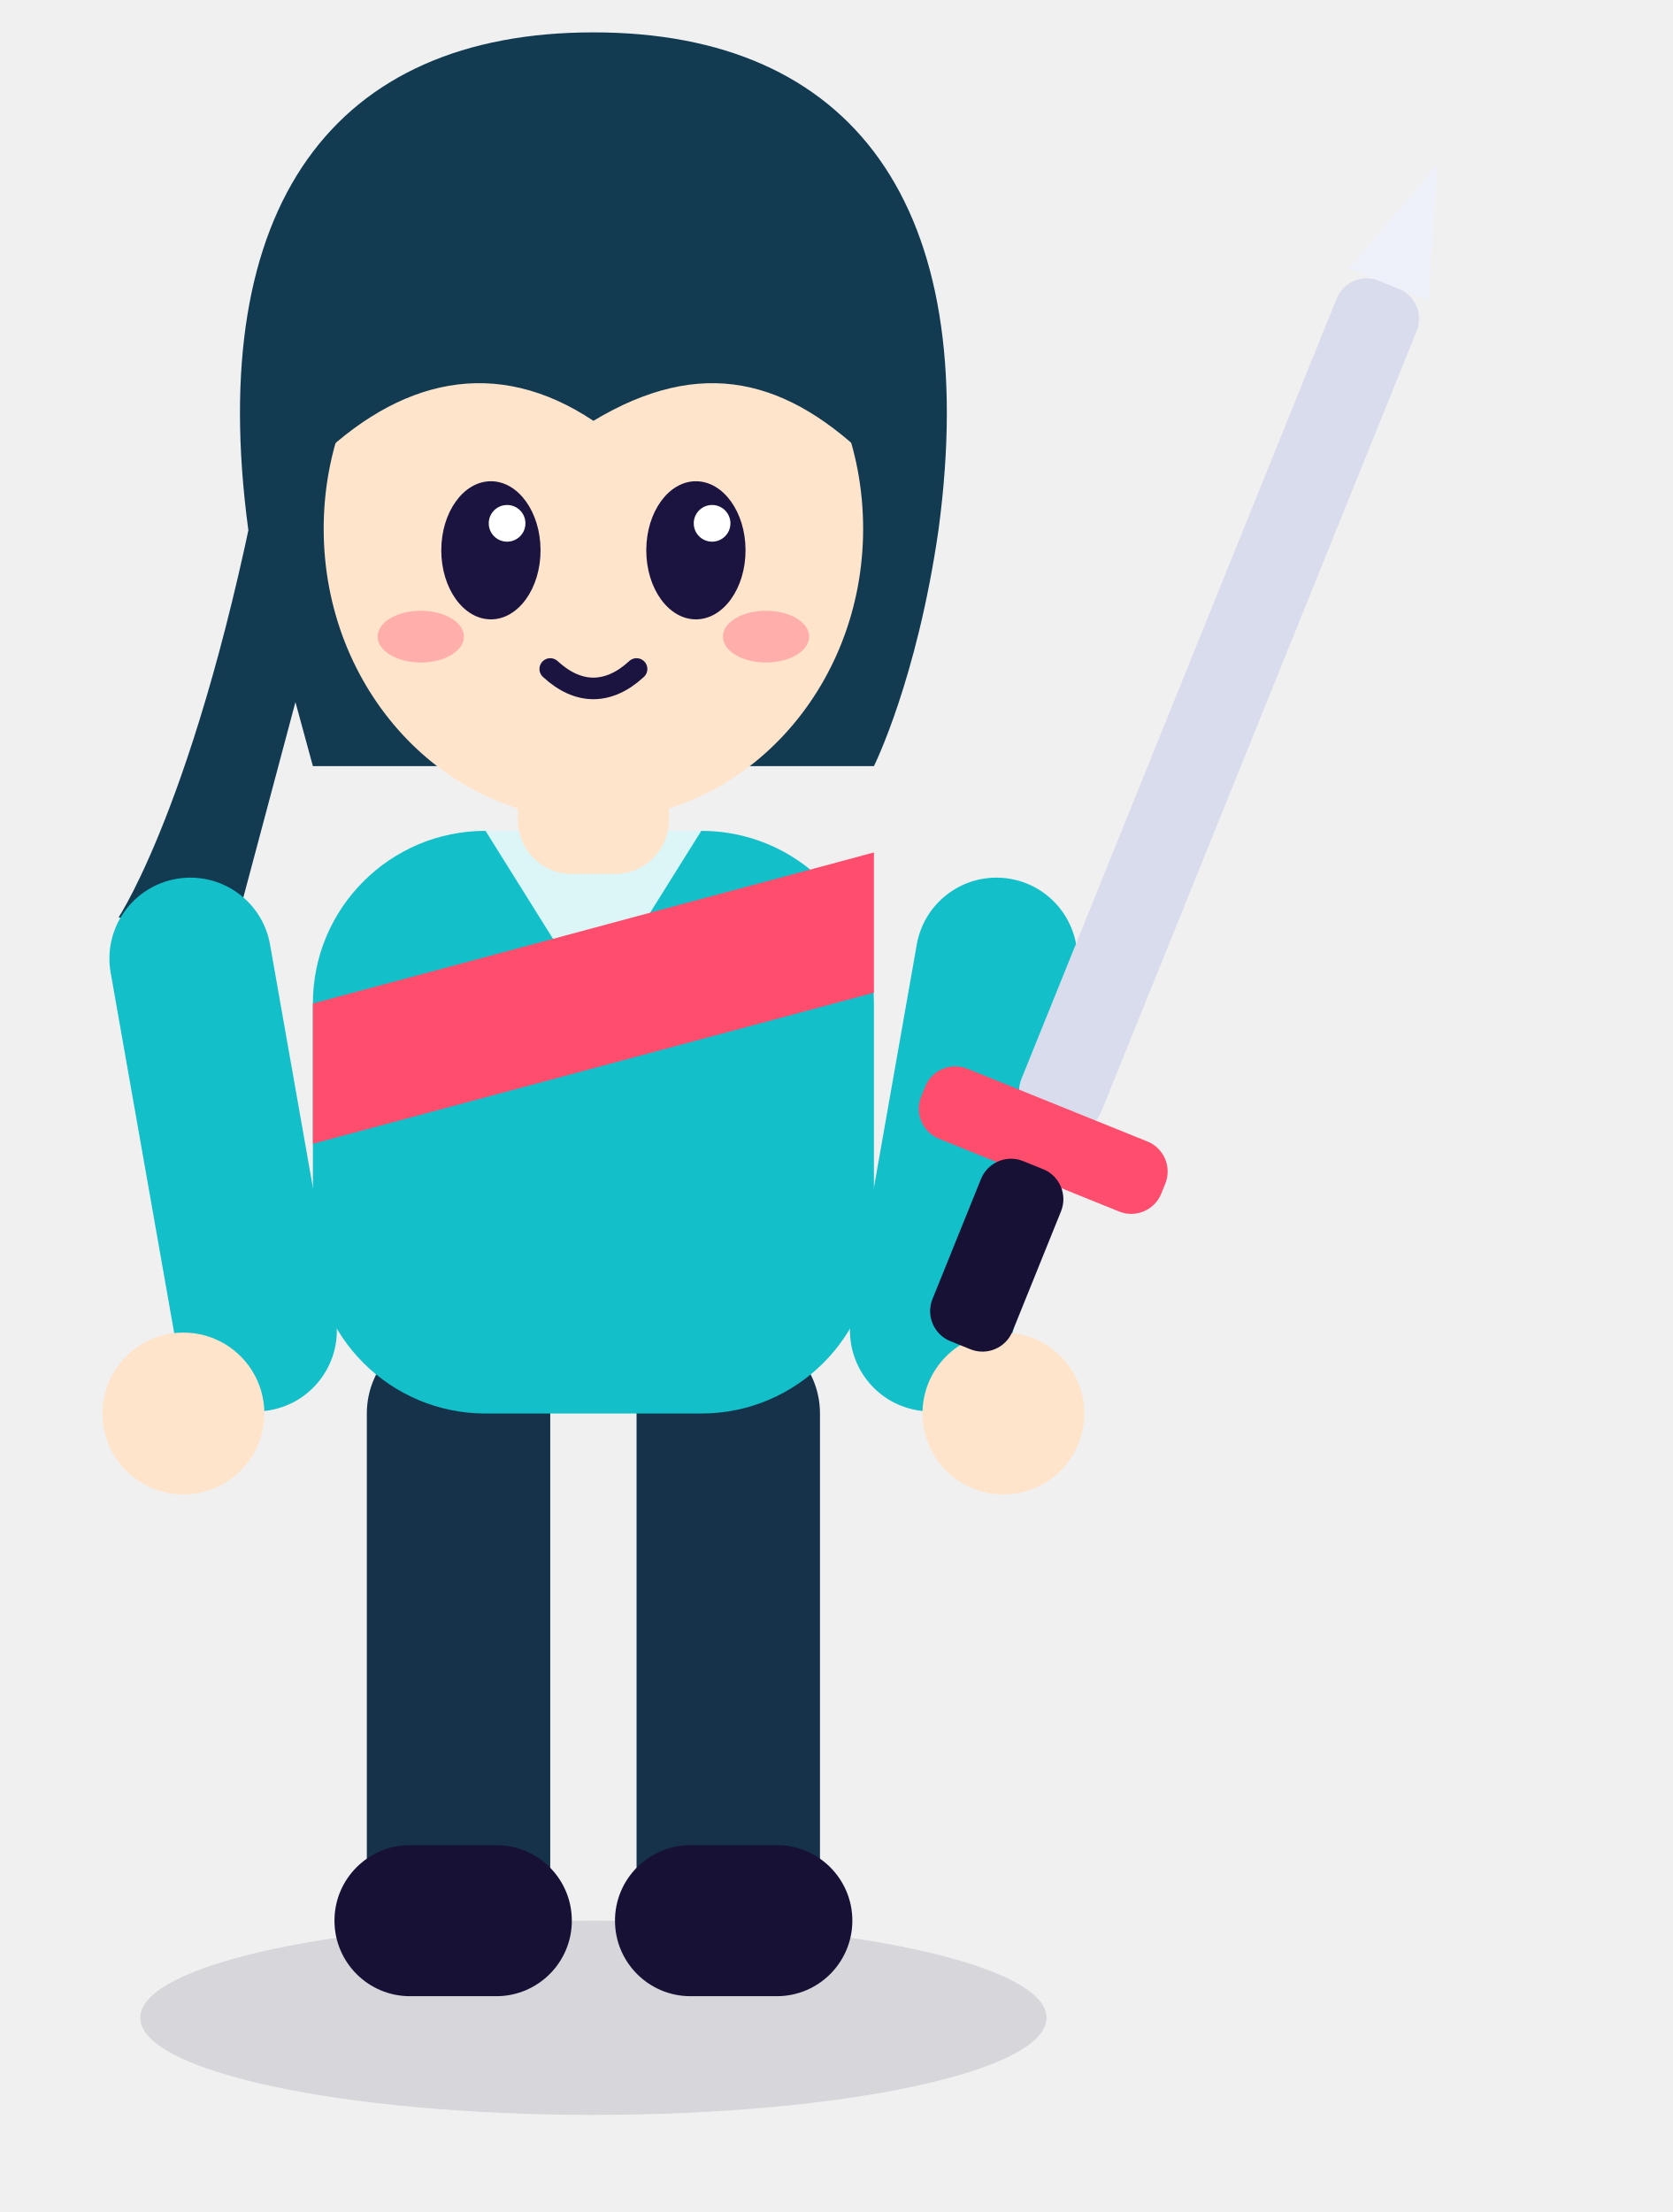
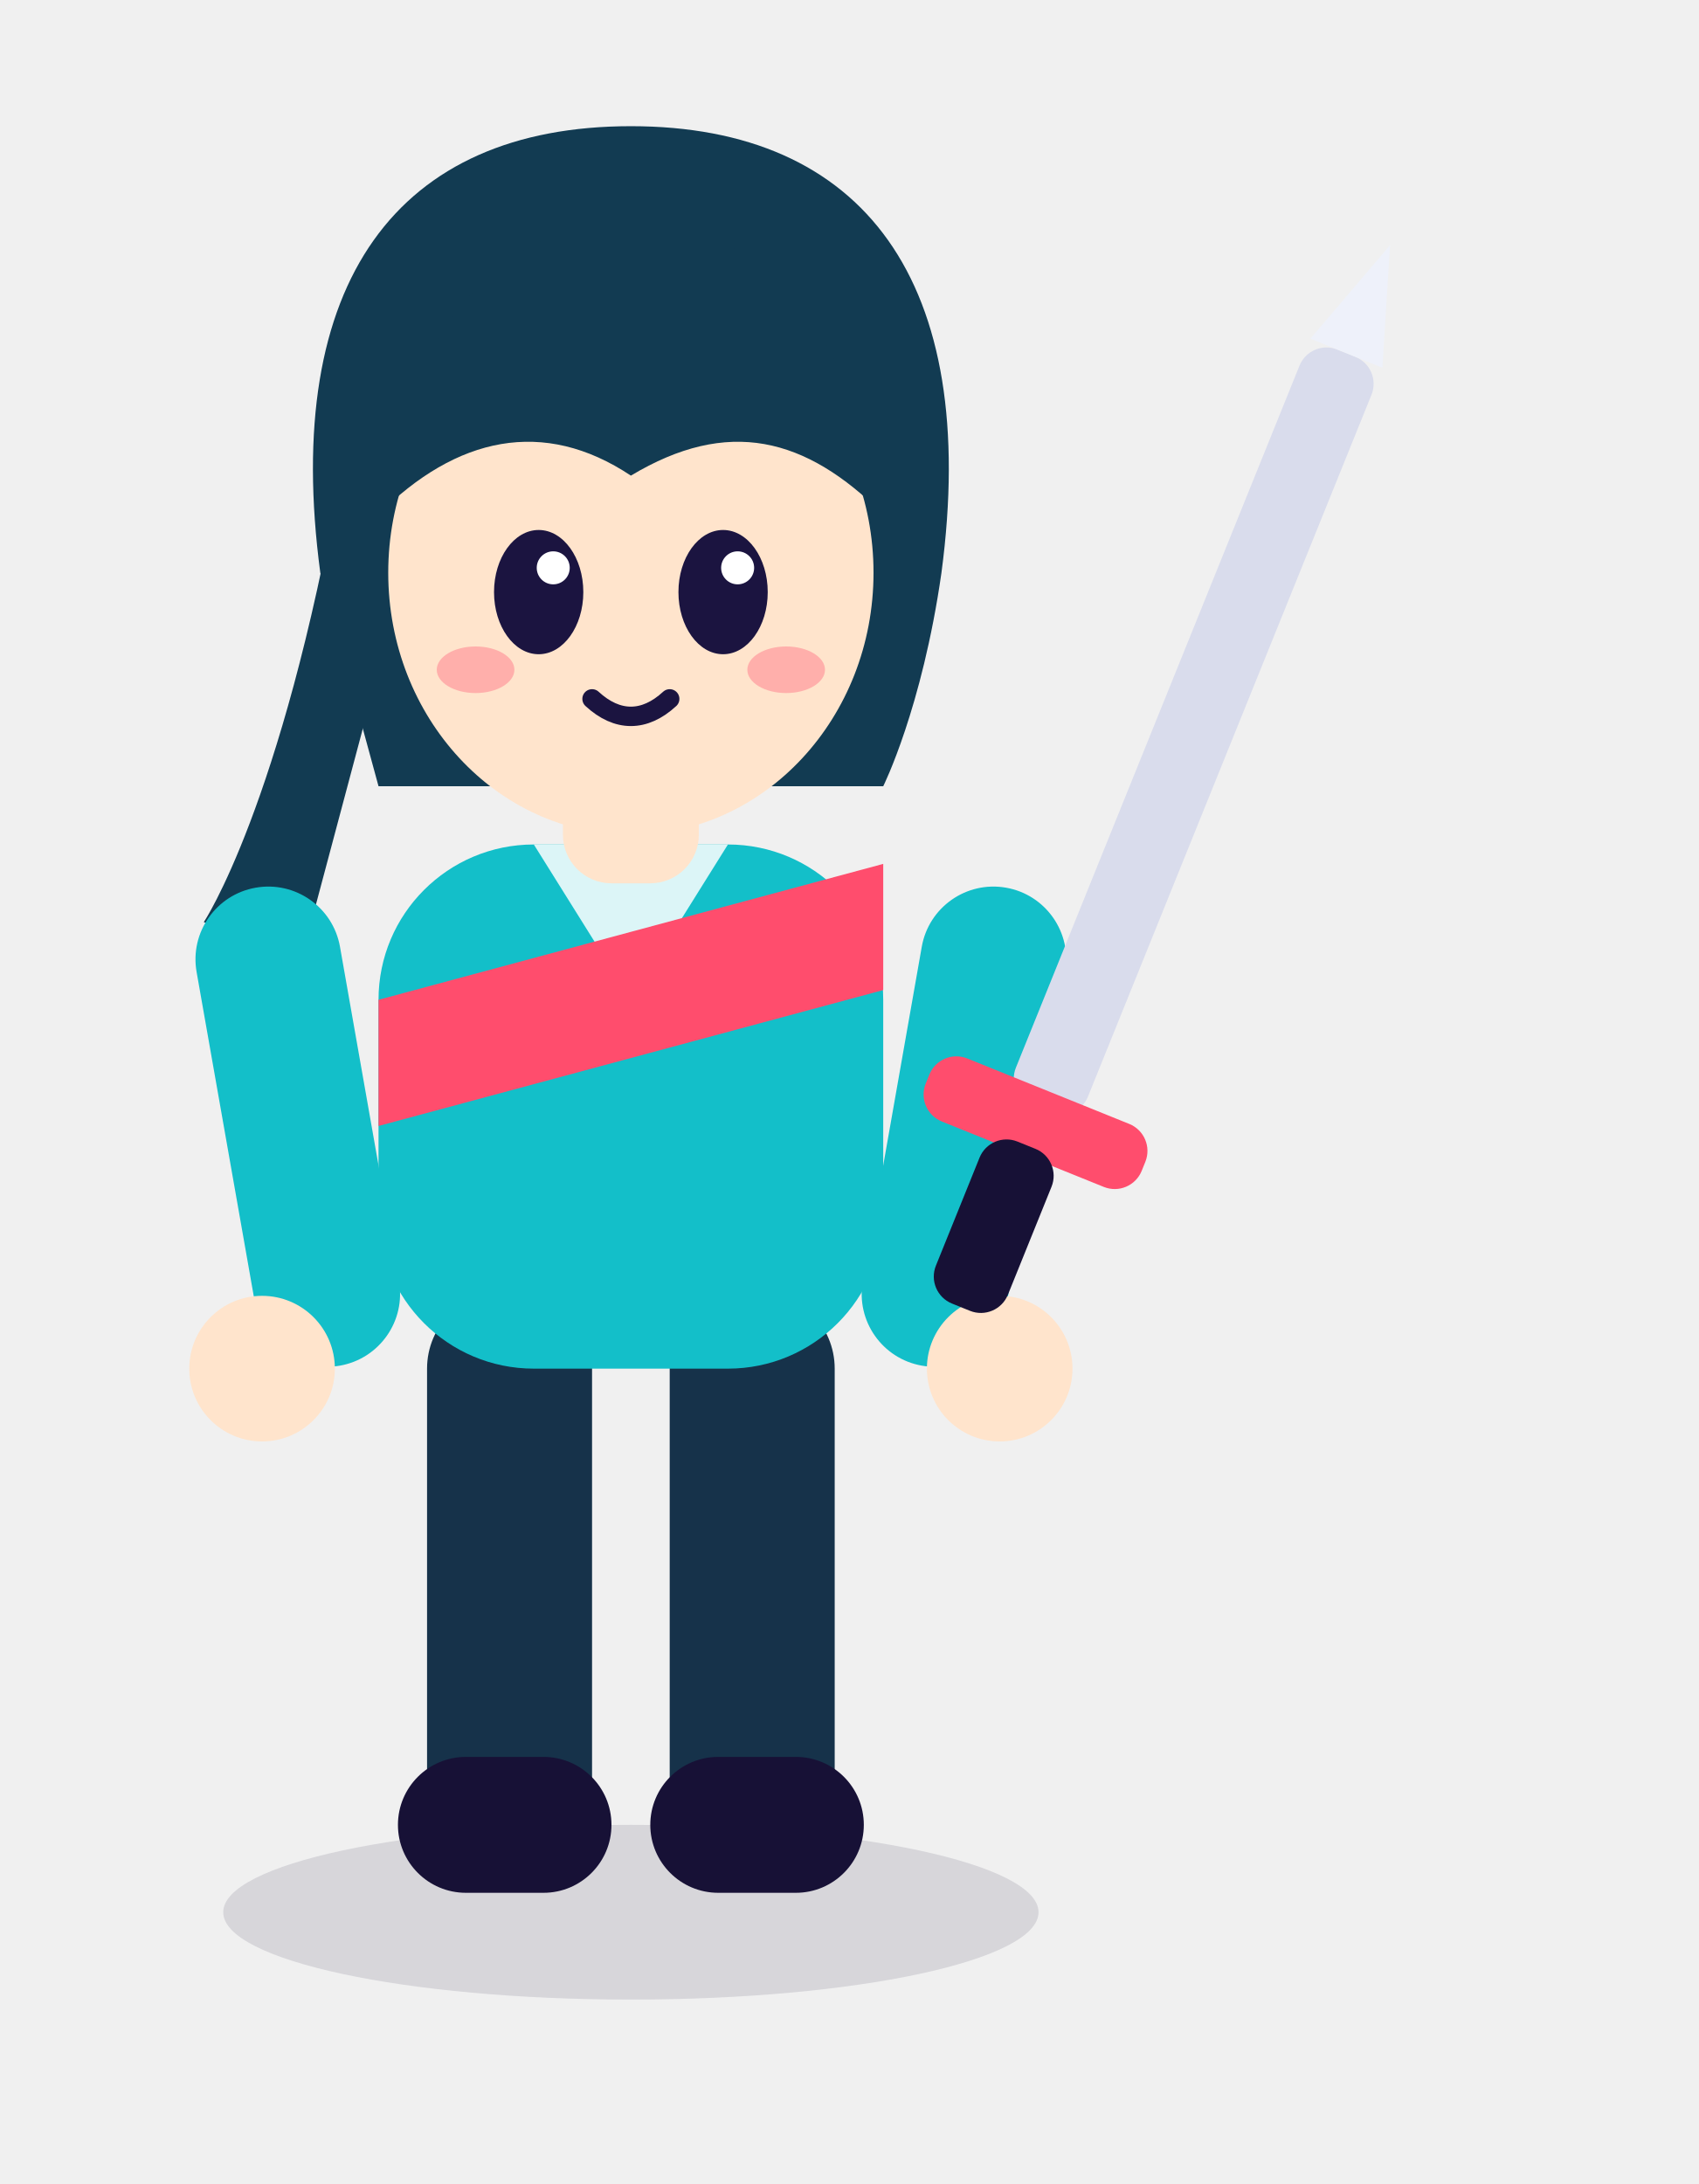
- <svg xmlns="http://www.w3.org/2000/svg" viewBox="-55 -95 155 205">
+ <svg xmlns="http://www.w3.org/2000/svg" viewBox="-65 -105 175 225">
  <ellipse cx="0" cy="92" rx="42" ry="9" fill="#171136" opacity="0.12" />
  <path d="M-32 -46c-4-30 8-46 32-46s36 16 32 46c-2 14-6 22-6 22l-52 0z" fill="#123B52" />
  <path d="M-30 -56c-6 34-14 46-14 46l10 4 8-30z" fill="#123B52" />
  <rect x="-21" y="28" width="17" height="58" rx="8" fill="#16324A" />
  <rect x="4" y="28" width="17" height="58" rx="8" fill="#16324A" />
  <rect x="-24" y="76" width="22" height="14" rx="7" fill="#171136" />
  <rect x="2" y="76" width="22" height="14" rx="7" fill="#171136" />
  <rect x="-26" y="-18" width="52" height="54" rx="16" fill="#13BFC9" />
  <path d="M-10 -18h20l-10 16z" fill="#FFFFFF" opacity="0.85" />
  <rect x="-42" y="-14" width="15" height="50" rx="7.5" fill="#13BFC9" transform="rotate(-10 -34 10)" />
  <rect x="27" y="-14" width="15" height="50" rx="7.5" fill="#13BFC9" transform="rotate(10 34 10)" />
  <circle cx="-38" cy="36" r="7.5" fill="#FFE4CC" />
  <circle cx="38" cy="36" r="7.5" fill="#FFE4CC" />
  <rect x="-7" y="-30" width="14" height="16" rx="5" fill="#FFE4CC" />
  <ellipse cx="0" cy="-46" rx="25" ry="27" fill="#FFE4CC" />
  <path d="M-26 -52c4-22 14-30 26-30s22 8 26 30c-8-8-16-10-26-4-9-6-18-4-26 4z" fill="#123B52" />
  <ellipse cx="-9.5" cy="-44" rx="4.6" ry="6.4" fill="#1B1440" />
  <ellipse cx="9.5" cy="-44" rx="4.6" ry="6.4" fill="#1B1440" />
  <circle cx="-8" cy="-46.5" r="1.7" fill="#FFFFFF" />
  <circle cx="11" cy="-46.5" r="1.7" fill="#FFFFFF" />
  <ellipse cx="-16" cy="-36" rx="4" ry="2.4" fill="#FF4D6D" opacity="0.35" />
  <ellipse cx="16" cy="-36" rx="4" ry="2.4" fill="#FF4D6D" opacity="0.35" />
  <path d="M-4 -33c2.6 2.4 5.4 2.4 8 0" fill="none" stroke="#1B1440" stroke-width="2" stroke-linecap="round" stroke-linejoin="round" />
  <path d="M-26 -2 l52 -14 v13 l-52 14 z" fill="#FF4D6D" />
  <g transform="rotate(22 46 0)">
    <rect x="42" y="-74" width="8" height="84" rx="3" fill="#D9DCEC" />
    <path d="M42 -74l4-12 4 12z" fill="#EEF1FA" />
    <rect x="34" y="8" width="24" height="7" rx="3" fill="#FF4D6D" />
    <rect x="42" y="14" width="8" height="18" rx="3" fill="#171136" />
  </g>
</svg>
